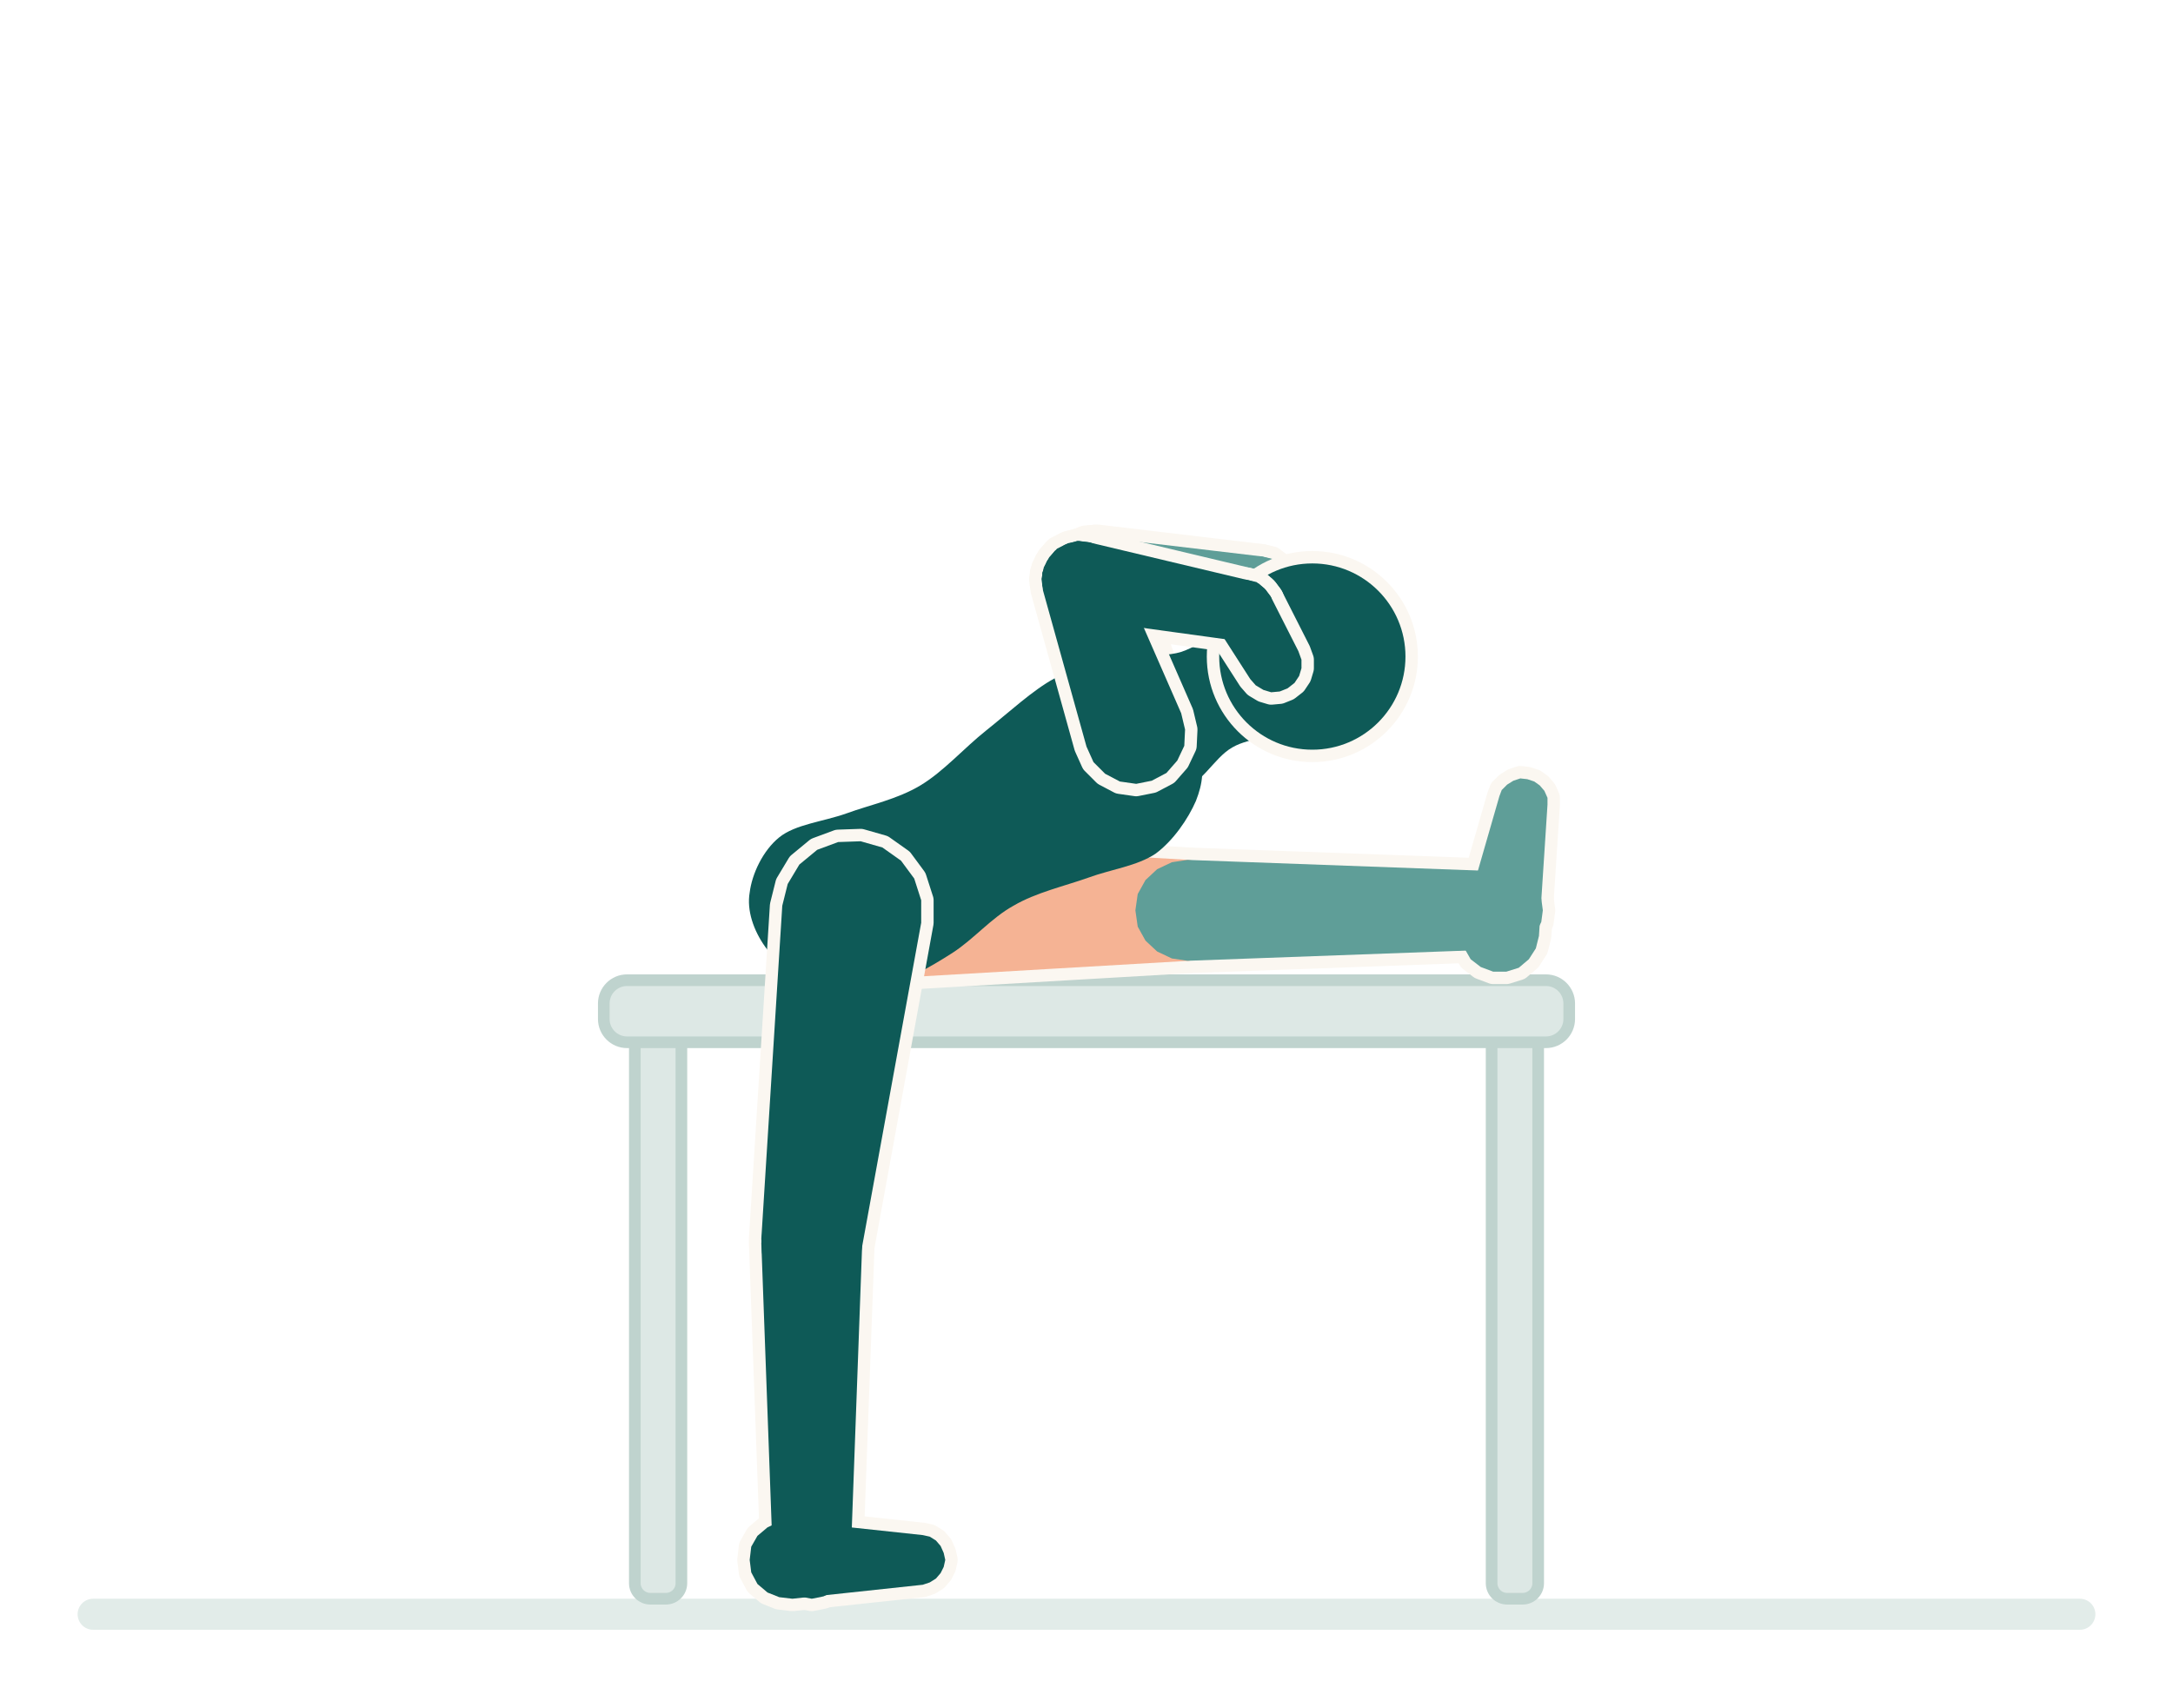
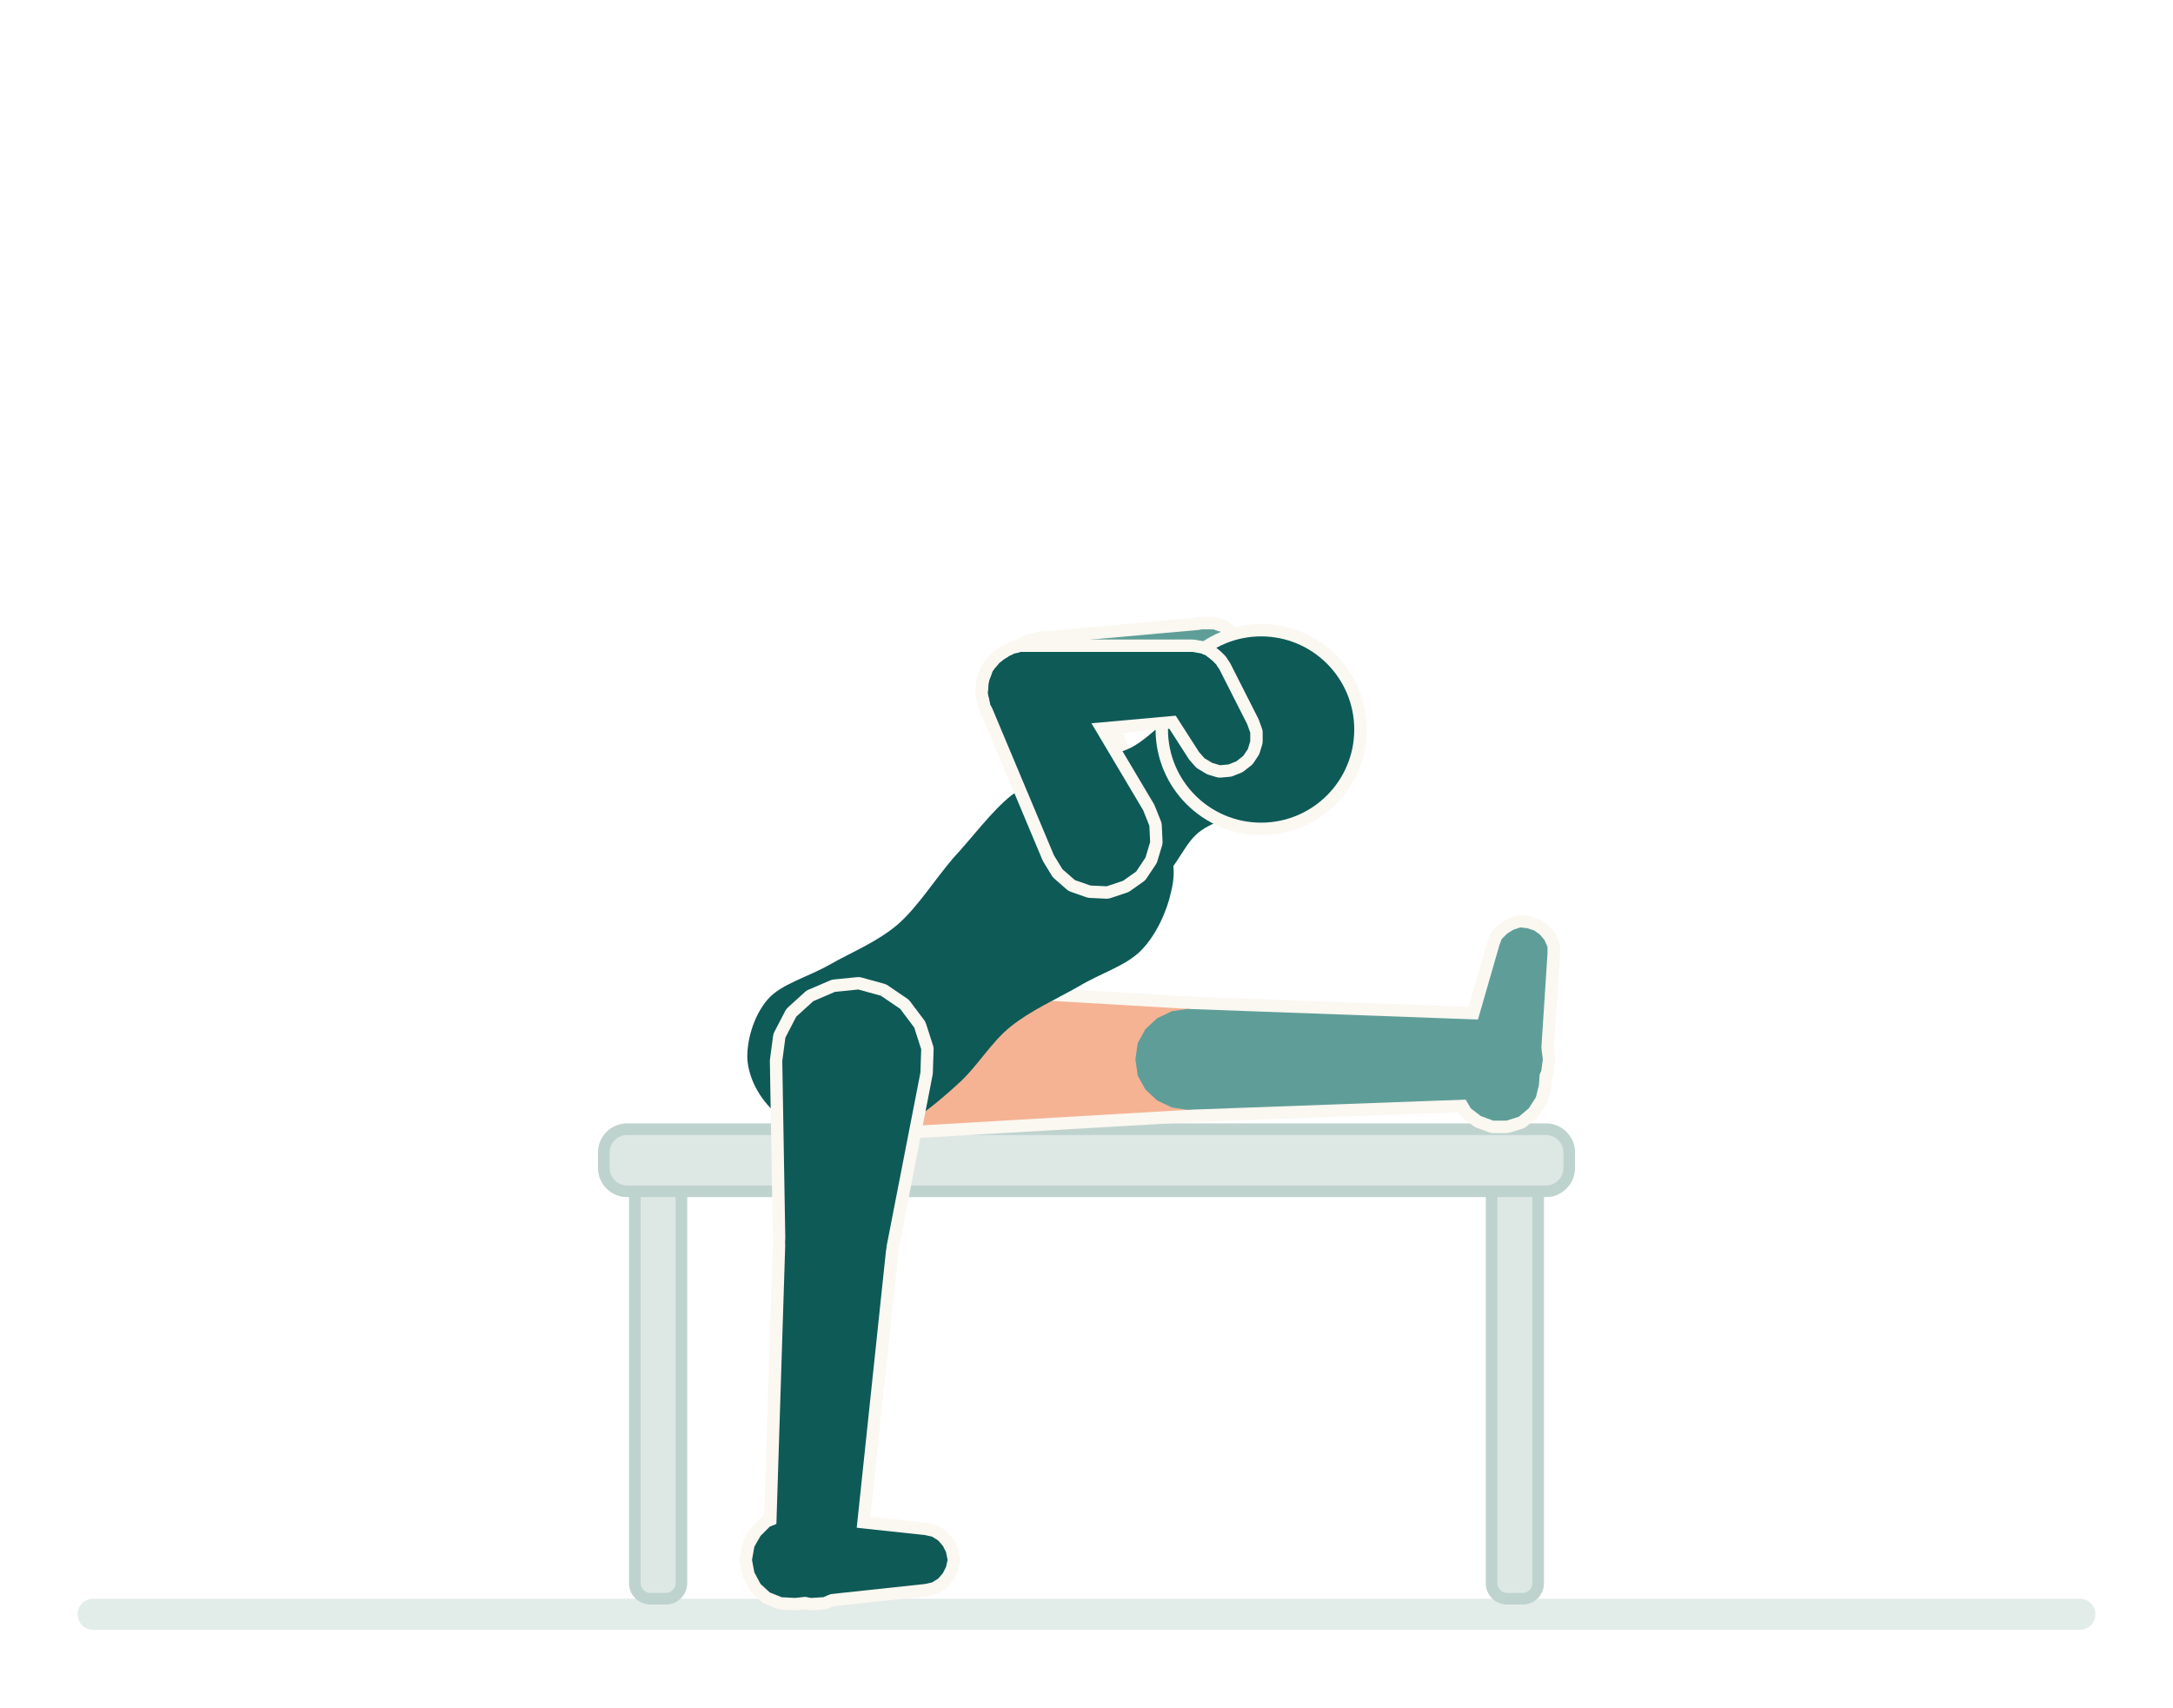
- <svg xmlns="http://www.w3.org/2000/svg" viewBox="-109.8 -117.3 280 220" width="280" height="220">
+ <svg xmlns="http://www.w3.org/2000/svg" viewBox="-109.8 -136.5 280 220" width="280" height="220">
  <defs>
    <clipPath id="ej-041-torso">
-       <path d="M44.7 -20.9C45.4 -18.2 45.2 -16.4 44.3 -14.1C43.3 -11.8 41.4 -9 39.1 -7.3C36.7 -5.7 33.4 -5.3 30.4 -4.2C27.3 -3.1 23.7 -2.3 20.8 -0.6C17.9 1 15.7 3.7 12.9 5.5C10.1 7.3 6.7 9.2 3.9 10C1 10.8 -1.7 11.2 -4.2 10.3C-6.7 9.4 -9.7 6.8 -11.2 4.7C-12.7 2.6 -13.6 0 -13.2 -2.3C-12.9 -4.7 -11.5 -7.7 -9.4 -9.4C-7.3 -11.1 -3.8 -11.4 -0.7 -12.5C2.3 -13.6 5.8 -14.3 8.8 -16.1C11.8 -17.9 14.4 -20.9 17.3 -23.2C20.2 -25.5 23.3 -28.4 26.1 -29.9C28.9 -31.4 31.9 -32 34.2 -32C36.6 -32 38.5 -31.7 40.3 -29.9C42 -28 44.1 -23.5 44.7 -20.9Z" />
+       <path d="M40.4 -28.3C41.5 -25.9 41.7 -24 41.1 -21.6C40.6 -19.2 39.2 -16 37.2 -14C35.2 -12 32 -11.1 29.2 -9.4C26.4 -7.8 23 -6.3 20.4 -4.2C17.8 -2.1 16.1 1 13.6 3.2C11.2 5.4 8.2 7.9 5.5 9.1C2.9 10.4 0.3 11.3 -2.3 10.9C-5 10.4 -8.4 8.4 -10.3 6.5C-12.1 4.7 -13.3 2.4 -13.5 0C-13.6 -2.4 -12.7 -5.6 -10.9 -7.7C-9.2 -9.7 -5.7 -10.6 -2.9 -12.2C-0.1 -13.8 3.2 -15.1 5.9 -17.4C8.5 -19.7 10.6 -23.1 13 -25.9C15.5 -28.6 18 -32 20.5 -34C23.1 -35.9 25.8 -37.1 28.2 -37.5C30.5 -37.9 32.4 -38 34.5 -36.4C36.5 -34.9 39.3 -30.8 40.4 -28.3Z" />
    </clipPath>
    <clipPath id="ej-041-cuello">
-       <path d="M32.2 -20.1C30.6 -22.8 30.6 -29.2 32.3 -31.4C34 -33.6 39.2 -32.3 42.4 -33.3C45.7 -34.4 49 -37.7 51.8 -37.6C54.6 -37.5 58.5 -34.9 59.3 -32.7C60.1 -30.4 58.4 -26 56.7 -24C55 -22.1 51.4 -22.4 49 -21C46.5 -19.6 44.9 -15.8 42.1 -15.7C39.3 -15.5 33.9 -17.5 32.2 -20.1Z" />
+       <path d="M28.2 -25.4C26.2 -27.7 25 -34 26.3 -36.5C27.6 -39 33 -38.6 36 -40.2C39 -41.8 41.7 -45.6 44.5 -46C47.3 -46.4 51.5 -44.5 52.7 -42.5C53.9 -40.4 53 -35.7 51.7 -33.5C50.3 -31.3 46.8 -31 44.6 -29.2C42.4 -27.4 41.4 -23.4 38.7 -22.8C36 -22.1 30.3 -23.1 28.2 -25.4Z" />
    </clipPath>
  </defs>
-   <line x1="-97.8" y1="90.7" x2="158.2" y2="90.7" stroke="#E2ECE9" stroke-width="4" stroke-linecap="round" />
-   <rect x="-28" y="13" width="6" height="75.7" rx="2" fill="#DDE8E5" stroke="#BFD3CE" stroke-width="1.5" />
-   <rect x="82.4" y="13" width="6" height="75.7" rx="2" fill="#DDE8E5" stroke="#BFD3CE" stroke-width="1.5" />
+   <line x1="-97.8" y1="71.5" x2="158.2" y2="71.5" stroke="#E2ECE9" stroke-width="4" stroke-linecap="round" />
+   <rect x="-28" y="13" width="6" height="56.5" rx="2" fill="#DDE8E5" stroke="#BFD3CE" stroke-width="1.5" />
+   <rect x="82.4" y="13" width="6" height="56.5" rx="2" fill="#DDE8E5" stroke="#BFD3CE" stroke-width="1.5" />
  <rect x="-32" y="9" width="124.4" height="8" rx="3" fill="#DDE8E5" stroke="#BFD3CE" stroke-width="1.5" />
  <g>
-     <path d="M26.2 -42.2L26.1 -43.7L26.5 -45.1L27.3 -46.4L28.5 -47.3L29.8 -47.9L31.3 -48.1L32.8 -47.8L34.1 -47.1L35.2 -46L35.8 -44.7L42.6 -24.9L43 -22.8L42.6 -20.7L41.6 -18.8L40.1 -17.4L38.1 -16.5L36 -16.3L33.9 -16.8L32.1 -17.9L30.8 -19.6L30.1 -21.6Z" fill="#FBF7F1" stroke="#FBF7F1" stroke-width="3.2" stroke-linejoin="round" />
-     <path d="M52.8 -45.6L53.9 -45.3L55 -44.6L55.7 -43.7L56.2 -42.6L56.3 -41.4L56 -40.2L55.4 -39.1L54.5 -38.3L53.4 -37.8L52.2 -37.7L31 -38.1L29.4 -38.4L28 -39.2L26.9 -40.4L26.3 -41.8L26.1 -43.4L26.5 -45L27.3 -46.4L28.6 -47.4L30.1 -48L31.7 -48.1Z" fill="#FBF7F1" stroke="#FBF7F1" stroke-width="3.2" stroke-linejoin="round" />
-     <path d="M59.5 -36.4L59.9 -35.3L59.9 -34.2L59.6 -33.2L59 -32.3L58.1 -31.6L57.1 -31.2L56 -31.1L55 -31.4L54 -32L53.3 -32.8L49 -39.5L48.4 -40.7L48.3 -42L48.6 -43.2L49.3 -44.3L50.3 -45.1L51.5 -45.6L52.8 -45.6L54.1 -45.3L55.1 -44.5L55.9 -43.5Z" fill="#FBF7F1" stroke="#FBF7F1" stroke-width="3.2" stroke-linejoin="round" />
-     <path d="M26.2 -42.2L26.1 -43.7L26.5 -45.1L27.3 -46.4L28.5 -47.3L29.8 -47.9L31.3 -48.1L32.8 -47.8L34.1 -47.1L35.2 -46L35.8 -44.7L42.6 -24.9L43 -22.8L42.6 -20.7L41.6 -18.8L40.1 -17.4L38.1 -16.5L36 -16.3L33.9 -16.8L32.1 -17.9L30.8 -19.6L30.1 -21.6Z" fill="#5F9E98" />
-     <path d="M52.8 -45.6L53.9 -45.3L55 -44.6L55.7 -43.7L56.2 -42.6L56.3 -41.4L56 -40.2L55.4 -39.1L54.5 -38.3L53.4 -37.8L52.2 -37.7L31 -38.1L29.4 -38.4L28 -39.2L26.9 -40.4L26.3 -41.8L26.1 -43.4L26.5 -45L27.3 -46.4L28.6 -47.4L30.1 -48L31.7 -48.1Z" fill="#5F9E98" />
-     <path d="M59.5 -36.4L59.9 -35.3L59.9 -34.2L59.6 -33.2L59 -32.3L58.1 -31.6L57.1 -31.2L56 -31.1L55 -31.4L54 -32L53.3 -32.8L49 -39.5L48.4 -40.7L48.3 -42L48.6 -43.2L49.3 -44.3L50.3 -45.1L51.5 -45.6L52.8 -45.6L54.1 -45.3L55.1 -44.5L55.9 -43.5Z" fill="#5F9E98" />
+     <path d="M19.9 -47.1L19.7 -48.6L20 -50L20.6 -51.4L21.7 -52.5L23 -53.2L24.4 -53.5L25.9 -53.3L27.3 -52.8L28.5 -51.8L29.3 -50.5L37.9 -31.4L38.4 -29.4L38.3 -27.3L37.5 -25.3L36 -23.7L34.2 -22.7L32.1 -22.3L30 -22.6L28.1 -23.5L26.6 -25.1L25.7 -27Z" fill="#FBF7F1" stroke="#FBF7F1" stroke-width="3.2" stroke-linejoin="round" />
+     <path d="M45.4 -55.4L46.6 -55.4L47.7 -54.9L48.7 -54.2L49.4 -53.2L49.7 -52L49.7 -50.8L49.3 -49.6L48.6 -48.7L47.6 -47.9L46.5 -47.5L25.6 -43.6L24 -43.5L22.5 -44L21.2 -44.9L20.2 -46.2L19.8 -47.8L19.8 -49.4L20.3 -50.9L21.3 -52.2L22.7 -53.1L24.2 -53.5Z" fill="#FBF7F1" stroke="#FBF7F1" stroke-width="3.2" stroke-linejoin="round" />
+     <path d="M52.9 -46.2L53.3 -45.1L53.3 -44L53 -43L52.4 -42.1L51.5 -41.4L50.5 -41L49.4 -40.9L48.4 -41.2L47.4 -41.8L46.7 -42.6L42.4 -49.3L41.9 -50.5L41.8 -51.8L42.1 -53L42.7 -54.1L43.7 -54.9L45 -55.4L46.2 -55.4L47.5 -55.1L48.5 -54.3L49.3 -53.3Z" fill="#FBF7F1" stroke="#FBF7F1" stroke-width="3.2" stroke-linejoin="round" />
+     <path d="M19.9 -47.1L19.7 -48.6L20 -50L20.6 -51.4L21.7 -52.5L23 -53.2L24.4 -53.5L25.9 -53.3L27.3 -52.8L28.5 -51.8L29.3 -50.5L37.9 -31.4L38.4 -29.4L38.3 -27.3L37.5 -25.3L36 -23.7L34.2 -22.7L32.1 -22.3L30 -22.6L28.1 -23.5L26.6 -25.1L25.7 -27Z" fill="#5F9E98" />
+     <path d="M45.4 -55.4L46.6 -55.4L47.7 -54.9L48.7 -54.2L49.4 -53.2L49.7 -52L49.7 -50.8L49.3 -49.6L48.6 -48.7L47.6 -47.9L46.5 -47.5L25.6 -43.6L24 -43.5L22.5 -44L21.2 -44.9L20.2 -46.2L19.8 -47.8L19.8 -49.4L20.3 -50.9L21.3 -52.2L22.7 -53.1L24.2 -53.5Z" fill="#5F9E98" />
+     <path d="M52.9 -46.2L53.3 -45.1L53.3 -44L53 -43L52.4 -42.1L51.5 -41.4L50.5 -41L49.4 -40.9L48.4 -41.2L47.4 -41.8L46.7 -42.6L42.4 -49.3L41.9 -50.5L41.8 -51.8L42.1 -53L42.7 -54.1L43.7 -54.9L45 -55.4L46.2 -55.4L47.5 -55.1L48.5 -54.3L49.3 -53.3Z" fill="#5F9E98" />
  </g>
  <g>
    <path d="M43.4 -6.5L45.3 -6.1L47 -5.1L48.3 -3.7L49.2 -1.9L49.5 0L49.2 1.9L48.3 3.7L47 5.1L45.3 6.1L43.4 6.5L0.5 9L-2.4 8.7L-5 7.5L-7.2 5.5L-8.5 2.9L-9 0L-8.5 -2.9L-7.2 -5.5L-5 -7.5L-2.4 -8.7L0.5 -9Z" fill="#FBF7F1" stroke="#FBF7F1" stroke-width="3.2" stroke-linejoin="round" />
    <path d="M84.2 -5L85.7 -4.7L87 -4L88.1 -2.9L88.8 -1.5L89 0L88.8 1.5L88.1 2.9L87 4L85.7 4.7L84.2 5L43.2 6.5L41.2 6.2L39.3 5.3L37.8 3.9L36.8 2.1L36.5 0L36.8 -2.1L37.8 -3.9L39.3 -5.3L41.2 -6.2L43.2 -6.5Z" fill="#FBF7F1" stroke="#FBF7F1" stroke-width="3.2" stroke-linejoin="round" />
    <path d="M83.4 -14.7L83.7 -15.5L84.4 -16.2L85.2 -16.7L86.1 -17L87 -16.9L87.9 -16.6L88.6 -16.1L89.2 -15.4L89.6 -14.5L89.6 -13.6L88.5 3.3L88.1 4.9L87.2 6.3L85.9 7.4L84.3 7.9L82.6 7.9L81 7.3L79.7 6.3L78.9 4.9L78.5 3.2L78.7 1.6Z" fill="#FBF7F1" stroke="#FBF7F1" stroke-width="3.2" stroke-linejoin="round" />
    <path d="M43.4 -6.5L45.3 -6.1L47 -5.1L48.3 -3.7L49.2 -1.9L49.5 0L49.2 1.9L48.3 3.7L47 5.1L45.3 6.1L43.4 6.5L0.5 9L-2.4 8.7L-5 7.5L-7.2 5.5L-8.5 2.9L-9 0L-8.5 -2.9L-7.2 -5.5L-5 -7.5L-2.4 -8.7L0.5 -9Z" fill="#F5B394" />
    <path d="M84.2 -5L85.7 -4.7L87 -4L88.1 -2.9L88.8 -1.5L89 0L88.8 1.5L88.1 2.9L87 4L85.7 4.7L84.2 5L43.2 6.5L41.2 6.2L39.3 5.3L37.8 3.9L36.8 2.1L36.5 0L36.8 -2.1L37.8 -3.9L39.3 -5.3L41.2 -6.2L43.2 -6.5Z" fill="#5F9E98" />
    <path d="M83.4 -14.7L83.7 -15.5L84.4 -16.2L85.2 -16.7L86.1 -17L87 -16.9L87.9 -16.6L88.6 -16.1L89.2 -15.4L89.6 -14.5L89.6 -13.6L88.5 3.3L88.1 4.9L87.2 6.3L85.9 7.4L84.3 7.9L82.6 7.9L81 7.3L79.7 6.3L78.9 4.9L78.5 3.2L78.7 1.6Z" fill="#5F9E98" />
  </g>
-   <path d="M44.7 -20.9C45.4 -18.2 45.2 -16.4 44.3 -14.1C43.3 -11.8 41.4 -9 39.1 -7.3C36.7 -5.7 33.4 -5.3 30.4 -4.2C27.3 -3.1 23.7 -2.3 20.8 -0.6C17.9 1 15.7 3.7 12.9 5.5C10.1 7.3 6.7 9.2 3.9 10C1 10.8 -1.7 11.2 -4.2 10.3C-6.7 9.4 -9.7 6.8 -11.2 4.7C-12.7 2.6 -13.6 0 -13.2 -2.3C-12.9 -4.7 -11.5 -7.7 -9.4 -9.4C-7.3 -11.1 -3.8 -11.4 -0.7 -12.5C2.3 -13.6 5.8 -14.3 8.8 -16.1C11.8 -17.9 14.4 -20.9 17.3 -23.2C20.2 -25.5 23.3 -28.4 26.1 -29.9C28.9 -31.4 31.9 -32 34.2 -32C36.6 -32 38.5 -31.7 40.3 -29.9C42 -28 44.1 -23.5 44.7 -20.9Z" fill="#0E5A57" />
-   <path d="M32.2 -20.1C30.6 -22.8 30.6 -29.2 32.3 -31.4C34 -33.6 39.2 -32.3 42.4 -33.3C45.7 -34.4 49 -37.7 51.8 -37.6C54.6 -37.5 58.5 -34.9 59.3 -32.7C60.1 -30.4 58.4 -26 56.7 -24C55 -22.1 51.4 -22.4 49 -21C46.5 -19.6 44.9 -15.8 42.1 -15.7C39.3 -15.5 33.9 -17.5 32.2 -20.1Z" fill="#0E5A57" />
-   <circle cx="59.3" cy="-32.7" r="12" fill="#0E5A57" stroke="#FBF7F1" stroke-width="3.2" paint-order="stroke" />
+   <path d="M40.4 -28.3C41.5 -25.9 41.7 -24 41.1 -21.6C40.6 -19.2 39.2 -16 37.2 -14C35.2 -12 32 -11.1 29.2 -9.4C26.4 -7.8 23 -6.3 20.4 -4.2C17.8 -2.1 16.1 1 13.6 3.2C11.2 5.4 8.2 7.9 5.5 9.1C2.9 10.4 0.3 11.3 -2.3 10.9C-5 10.4 -8.4 8.4 -10.3 6.5C-12.1 4.7 -13.3 2.4 -13.5 0C-13.6 -2.4 -12.7 -5.6 -10.9 -7.7C-9.2 -9.7 -5.7 -10.6 -2.9 -12.2C-0.1 -13.8 3.2 -15.1 5.9 -17.4C8.5 -19.7 10.6 -23.1 13 -25.9C15.5 -28.6 18 -32 20.5 -34C23.1 -35.9 25.8 -37.1 28.2 -37.5C30.5 -37.9 32.4 -38 34.5 -36.4C36.5 -34.9 39.3 -30.8 40.4 -28.3Z" fill="#0E5A57" />
+   <path d="M28.2 -25.4C26.2 -27.7 25 -34 26.3 -36.5C27.6 -39 33 -38.6 36 -40.2C39 -41.8 41.7 -45.6 44.5 -46C47.3 -46.4 51.5 -44.5 52.7 -42.5C53.9 -40.4 53 -35.7 51.7 -33.5C50.3 -31.3 46.8 -31 44.6 -29.2C42.4 -27.4 41.4 -23.4 38.7 -22.8C36 -22.1 30.3 -23.1 28.2 -25.4Z" fill="#0E5A57" />
+   <circle cx="52.7" cy="-42.5" r="12" fill="#0E5A57" stroke="#FBF7F1" stroke-width="3.2" paint-order="stroke" />
  <g>
-     <path d="M1.2 43.8L0.5 45.7L-0.6 47.3L-2.2 48.4L-4.1 49.1L-6 49.1L-7.9 48.6L-9.6 47.5L-10.8 46L-11.6 44.2L-11.7 42.3L-9 -0.6L-8.3 -3.4L-6.8 -5.9L-4.5 -7.8L-1.8 -8.8L1.1 -8.9L3.9 -8.1L6.3 -6.4L8 -4.1L8.9 -1.3L8.9 1.6Z" fill="#FBF7F1" stroke="#FBF7F1" stroke-width="3.2" stroke-linejoin="round" />
-     <path d="M-0.2 83.9L-0.5 85.4L-1.3 86.7L-2.4 87.8L-3.7 88.4L-5.2 88.7L-6.8 88.4L-8.1 87.8L-9.2 86.7L-9.9 85.4L-10.2 83.9L-11.7 42.9L-11.5 40.9L-10.6 39L-9.1 37.5L-7.3 36.5L-5.2 36.2L-3.2 36.5L-1.3 37.5L0.1 39L1 40.9L1.3 42.9Z" fill="#FBF7F1" stroke="#FBF7F1" stroke-width="3.2" stroke-linejoin="round" />
-     <path d="M9.1 80.5L10 80.7L10.8 81.2L11.4 81.9L11.8 82.8L12 83.7L11.8 84.6L11.4 85.4L10.8 86.1L10 86.6L9.1 86.9L-7.7 88.7L-9.4 88.5L-10.9 87.9L-12.2 86.8L-13 85.3L-13.2 83.7L-13 82L-12.2 80.6L-10.9 79.5L-9.4 78.8L-7.7 78.7Z" fill="#FBF7F1" stroke="#FBF7F1" stroke-width="3.2" stroke-linejoin="round" />
-     <path d="M1.2 43.8L0.5 45.7L-0.6 47.3L-2.2 48.4L-4.1 49.1L-6 49.1L-7.9 48.6L-9.6 47.5L-10.8 46L-11.6 44.2L-11.7 42.3L-9 -0.6L-8.3 -3.4L-6.8 -5.9L-4.5 -7.8L-1.8 -8.8L1.1 -8.9L3.9 -8.1L6.3 -6.4L8 -4.1L8.9 -1.3L8.9 1.6Z" fill="#0E5A57" />
-     <path d="M-0.2 83.9L-0.5 85.4L-1.3 86.7L-2.4 87.8L-3.7 88.4L-5.2 88.7L-6.8 88.4L-8.1 87.8L-9.2 86.7L-9.9 85.4L-10.2 83.9L-11.7 42.9L-11.5 40.9L-10.6 39L-9.1 37.5L-7.3 36.5L-5.2 36.2L-3.2 36.5L-1.3 37.5L0.1 39L1 40.9L1.3 42.9Z" fill="#0E5A57" />
-     <path d="M9.1 80.5L10 80.7L10.8 81.2L11.4 81.9L11.8 82.8L12 83.7L11.8 84.6L11.4 85.4L10.8 86.1L10 86.6L9.1 86.9L-7.7 88.7L-9.4 88.5L-10.9 87.9L-12.2 86.8L-13 85.3L-13.2 83.7L-13 82L-12.2 80.6L-10.9 79.5L-9.4 78.8L-7.7 78.7Z" fill="#0E5A57" />
+     <path d="M4.3 24.8L3.7 26.6L2.6 28.1L1 29.3L-0.7 29.9L-2.6 30L-4.5 29.6L-6.1 28.6L-7.4 27.3L-8.2 25.6L-8.6 23.7L-9 0.2L-8.6 -2.8L-7.2 -5.5L-5 -7.5L-2.2 -8.7L0.8 -9L3.7 -8.2L6.2 -6.5L8 -4.1L8.9 -1.3L8.8 1.7Z" fill="#FBF7F1" stroke="#FBF7F1" stroke-width="3.2" stroke-linejoin="round" />
+     <path d="M0.1 65L-0.3 66.5L-1.2 67.8L-2.3 68.7L-3.7 69.3L-5.3 69.4L-6.8 69.1L-8.1 68.3L-9.1 67.2L-9.7 65.8L-9.9 64.3L-8.6 23.3L-8.2 21.3L-7.1 19.5L-5.6 18.1L-3.7 17.3L-1.6 17.1L0.4 17.6L2.2 18.6L3.5 20.2L4.3 22.2L4.4 24.3Z" fill="#FBF7F1" stroke="#FBF7F1" stroke-width="3.2" stroke-linejoin="round" />
+     <path d="M9.4 61.3L10.3 61.5L11.1 62L11.7 62.7L12.1 63.5L12.3 64.5L12.1 65.4L11.7 66.2L11.1 66.9L10.3 67.4L9.4 67.6L-7.4 69.4L-9.1 69.3L-10.6 68.7L-11.8 67.6L-12.6 66.1L-12.9 64.5L-12.6 62.8L-11.8 61.4L-10.6 60.2L-9.1 59.6L-7.4 59.5Z" fill="#FBF7F1" stroke="#FBF7F1" stroke-width="3.2" stroke-linejoin="round" />
+     <path d="M4.3 24.8L3.7 26.6L2.6 28.1L1 29.3L-0.7 29.9L-2.6 30L-4.5 29.6L-6.1 28.6L-7.4 27.3L-8.2 25.6L-8.6 23.7L-9 0.2L-8.6 -2.8L-7.2 -5.5L-5 -7.5L-2.2 -8.7L0.8 -9L3.7 -8.2L6.2 -6.5L8 -4.1L8.9 -1.3L8.8 1.7Z" fill="#0E5A57" />
+     <path d="M0.1 65L-0.3 66.5L-1.2 67.8L-2.3 68.7L-3.7 69.3L-5.3 69.4L-6.8 69.1L-8.1 68.3L-9.1 67.2L-9.7 65.8L-9.9 64.3L-8.6 23.3L-8.2 21.3L-7.1 19.5L-5.6 18.1L-3.7 17.3L-1.6 17.1L0.4 17.6L2.2 18.6L3.5 20.2L4.3 22.2L4.4 24.3Z" fill="#0E5A57" />
+     <path d="M9.4 61.3L10.3 61.5L11.1 62L11.7 62.7L12.1 63.5L12.3 64.5L12.1 65.4L11.7 66.2L11.1 66.9L10.3 67.4L9.4 67.6L-7.4 69.4L-9.1 69.3L-10.6 68.7L-11.8 67.6L-12.6 66.1L-12.9 64.5L-12.6 62.8L-11.8 61.4L-10.6 60.2L-9.1 59.6L-7.4 59.5Z" fill="#0E5A57" />
  </g>
  <g>
-     <path d="M24.6 -41.2L24.4 -42.7L24.7 -44.2L25.4 -45.5L26.4 -46.6L27.8 -47.3L29.2 -47.6L30.7 -47.4L32.1 -46.8L33.2 -45.8L34 -44.6L42.4 -25.4L42.9 -23.3L42.8 -21.2L41.9 -19.3L40.5 -17.7L38.6 -16.7L36.6 -16.3L34.5 -16.6L32.6 -17.6L31.1 -19.1L30.2 -21.1Z" fill="#FBF7F1" stroke="#FBF7F1" stroke-width="3.2" stroke-linejoin="round" />
-     <path d="M51.2 -42.5L52.4 -42.1L53.3 -41.3L54 -40.3L54.3 -39.1L54.2 -37.9L53.8 -36.8L53.1 -35.8L52.1 -35.1L51 -34.7L49.8 -34.7L28.7 -37.6L27.2 -38.1L25.9 -39L25 -40.3L24.5 -41.9L24.5 -43.5L25.1 -45L26.1 -46.3L27.4 -47.1L29 -47.6L30.6 -47.4Z" fill="#FBF7F1" stroke="#FBF7F1" stroke-width="3.2" stroke-linejoin="round" />
-     <path d="M57.5 -33.4L57.9 -32.3L57.9 -31.2L57.6 -30.2L57 -29.3L56.1 -28.6L55.1 -28.2L54 -28.1L53 -28.4L52 -29L51.3 -29.8L47 -36.5L46.4 -37.7L46.3 -39L46.6 -40.2L47.3 -41.3L48.3 -42.1L49.5 -42.6L50.8 -42.6L52.1 -42.3L53.1 -41.5L53.9 -40.5Z" fill="#FBF7F1" stroke="#FBF7F1" stroke-width="3.2" stroke-linejoin="round" />
-     <path d="M24.6 -41.2L24.4 -42.7L24.7 -44.2L25.4 -45.5L26.4 -46.6L27.8 -47.3L29.2 -47.6L30.7 -47.4L32.1 -46.8L33.2 -45.8L34 -44.6L42.4 -25.4L42.9 -23.3L42.8 -21.2L41.9 -19.3L40.5 -17.7L38.6 -16.7L36.6 -16.3L34.5 -16.6L32.6 -17.6L31.1 -19.1L30.2 -21.1Z" fill="#0E5A57" />
-     <path d="M51.2 -42.5L52.4 -42.1L53.3 -41.3L54 -40.3L54.3 -39.1L54.2 -37.9L53.8 -36.8L53.1 -35.8L52.1 -35.1L51 -34.7L49.8 -34.7L28.7 -37.6L27.2 -38.1L25.9 -39L25 -40.3L24.5 -41.9L24.5 -43.5L25.1 -45L26.1 -46.3L27.4 -47.1L29 -47.6L30.6 -47.4Z" fill="#0E5A57" />
-     <path d="M57.5 -33.4L57.9 -32.3L57.9 -31.2L57.6 -30.2L57 -29.3L56.1 -28.6L55.1 -28.2L54 -28.1L53 -28.4L52 -29L51.3 -29.8L47 -36.5L46.4 -37.7L46.3 -39L46.6 -40.2L47.3 -41.3L48.3 -42.1L49.5 -42.6L50.8 -42.6L52.1 -42.3L53.1 -41.5L53.9 -40.5Z" fill="#0E5A57" />
+     <path d="M17.9 -45.6L17.5 -47.1L17.6 -48.5L18.1 -50L19 -51.1L20.3 -52L21.7 -52.5L23.2 -52.5L24.6 -52.1L25.9 -51.2L26.8 -50.1L37.5 -32.1L38.3 -30.1L38.4 -28L37.8 -26L36.6 -24.2L34.9 -23L32.8 -22.3L30.7 -22.4L28.7 -23.1L27.1 -24.5L26 -26.3Z" fill="#FBF7F1" stroke="#FBF7F1" stroke-width="3.2" stroke-linejoin="round" />
+     <path d="M43.8 -52.5L45 -52.3L46 -51.7L46.9 -50.9L47.5 -49.8L47.7 -48.6L47.6 -47.4L47.1 -46.3L46.3 -45.4L45.3 -44.8L44.1 -44.5L23 -42.6L21.4 -42.7L19.9 -43.3L18.7 -44.3L17.8 -45.7L17.5 -47.3L17.7 -48.9L18.4 -50.4L19.5 -51.5L20.9 -52.3L22.5 -52.5Z" fill="#FBF7F1" stroke="#FBF7F1" stroke-width="3.2" stroke-linejoin="round" />
+     <path d="M50.9 -43.2L51.3 -42.1L51.3 -41L51 -40L50.4 -39.1L49.5 -38.4L48.5 -38L47.4 -37.9L46.4 -38.2L45.4 -38.8L44.7 -39.6L40.4 -46.3L39.9 -47.5L39.8 -48.8L40.1 -50L40.7 -51.1L41.7 -51.9L43 -52.4L44.2 -52.4L45.5 -52.1L46.5 -51.3L47.3 -50.3Z" fill="#FBF7F1" stroke="#FBF7F1" stroke-width="3.2" stroke-linejoin="round" />
+     <path d="M17.9 -45.6L17.5 -47.1L17.6 -48.5L18.1 -50L19 -51.1L20.3 -52L21.7 -52.5L23.2 -52.5L24.6 -52.1L25.9 -51.2L26.8 -50.1L37.5 -32.1L38.3 -30.1L38.4 -28L37.8 -26L36.6 -24.2L34.9 -23L32.8 -22.3L30.7 -22.4L28.7 -23.1L27.1 -24.5L26 -26.3Z" fill="#0E5A57" />
+     <path d="M43.8 -52.5L45 -52.3L46 -51.7L46.9 -50.9L47.5 -49.8L47.7 -48.6L47.6 -47.4L47.1 -46.3L46.3 -45.4L45.3 -44.8L44.1 -44.5L23 -42.6L21.4 -42.7L19.9 -43.3L18.7 -44.3L17.8 -45.7L17.5 -47.3L17.7 -48.9L18.4 -50.4L19.5 -51.5L20.9 -52.3L22.5 -52.5Z" fill="#0E5A57" />
+     <path d="M50.9 -43.2L51.3 -42.1L51.3 -41L51 -40L50.4 -39.1L49.5 -38.4L48.5 -38L47.4 -37.9L46.4 -38.2L45.4 -38.8L44.7 -39.6L40.4 -46.3L39.9 -47.5L39.8 -48.8L40.1 -50L40.7 -51.1L41.7 -51.9L43 -52.4L44.2 -52.4L45.5 -52.1L46.5 -51.3L47.3 -50.3Z" fill="#0E5A57" />
  </g>
</svg>
